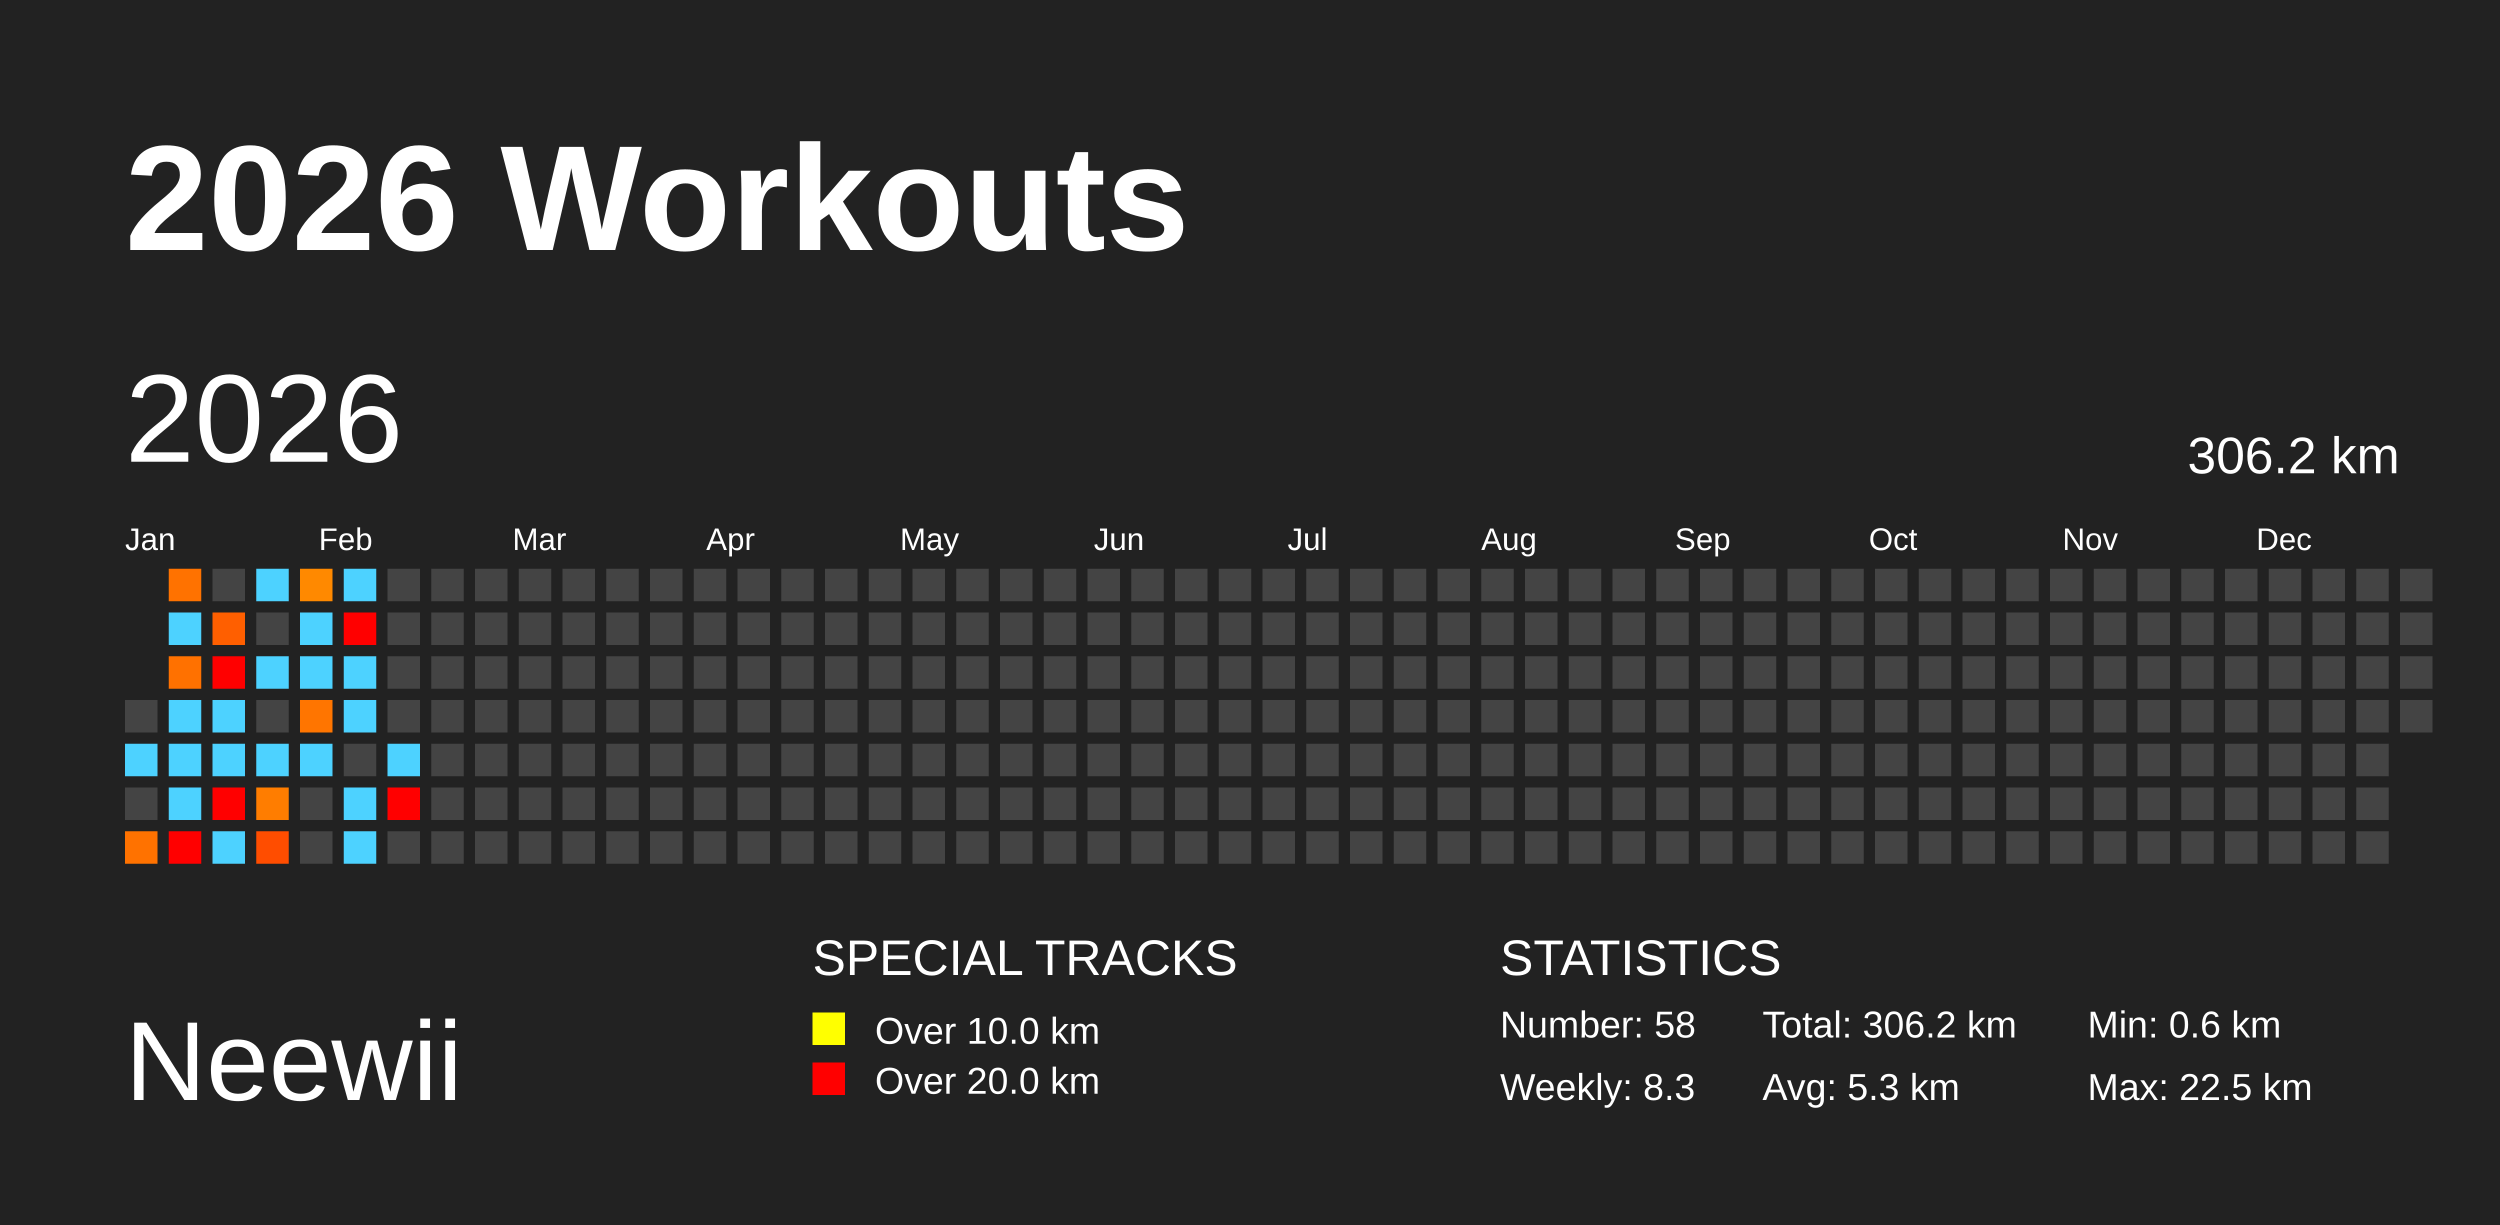
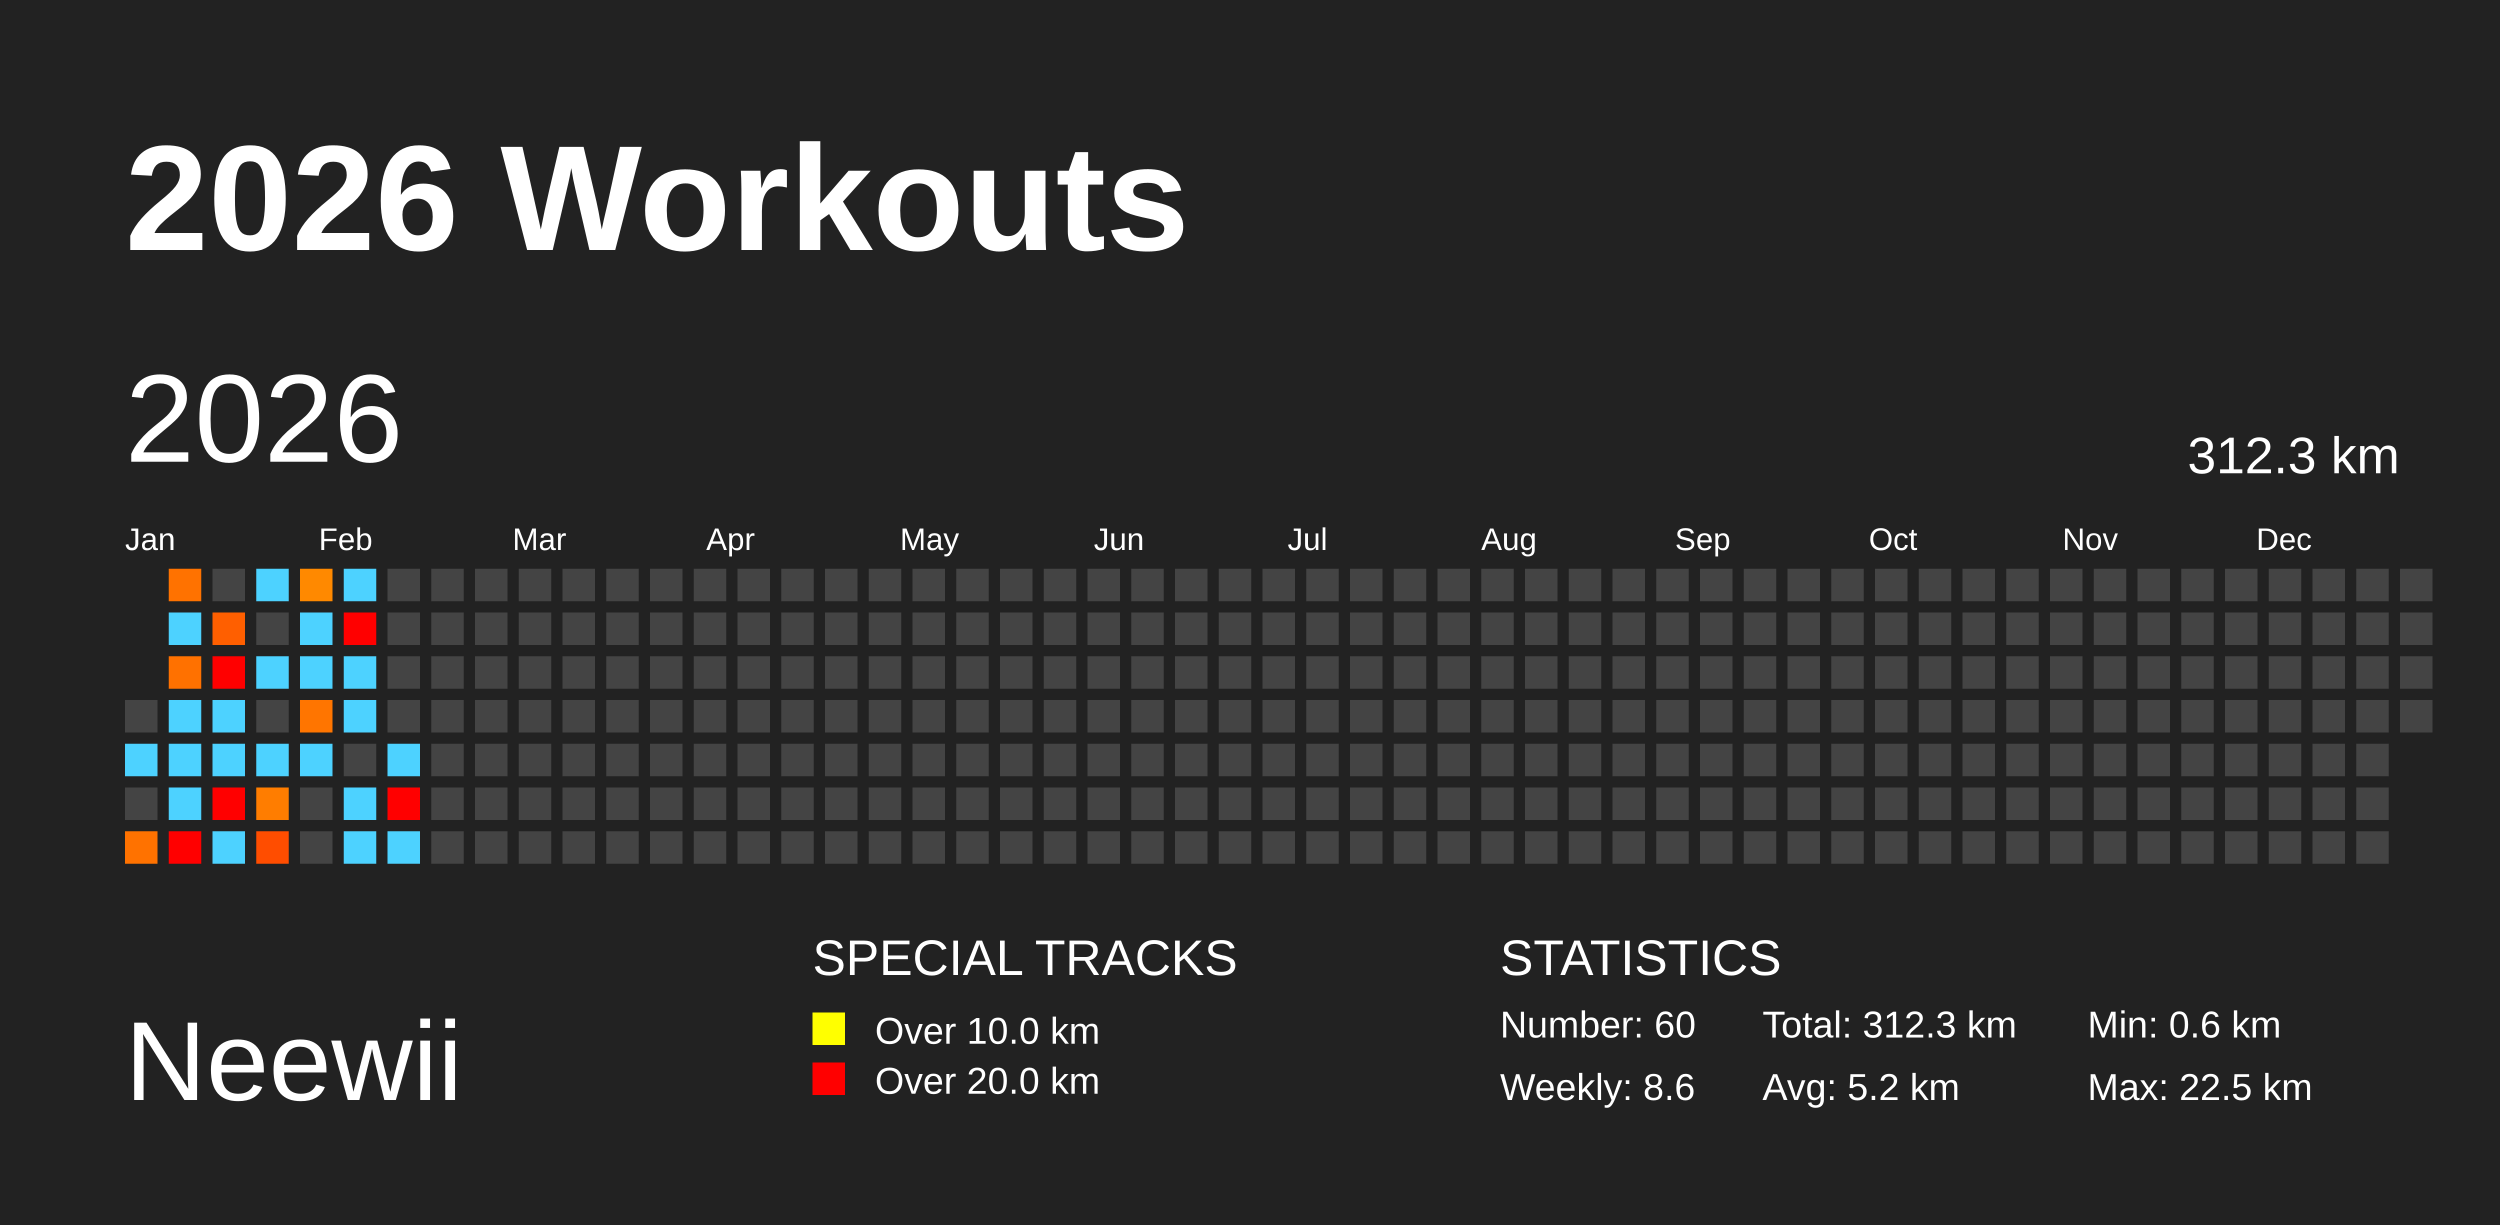
<svg xmlns="http://www.w3.org/2000/svg" baseProfile="full" height="98mm" version="1.1" viewBox="0,0,200,98" width="200mm">
  <defs />
  <rect fill="#222222" height="98" width="200" x="0" y="0" />
  <text fill="#FFFFFF" style="font-size:12px; font-family:Arial; font-weight:bold;" x="10" y="20">2026 Workouts</text>
  <text fill="#FFFFFF" style="font-size:9px; font-family:Arial" x="10" y="88">Neewii</text>
  <text fill="#FFFFFF" style="font-size:4px; font-family:Arial" x="65" y="78">SPECIAL TRACKS</text>
  <rect fill="yellow" height="2.6" width="2.6" x="65" y="81" />
  <text fill="#FFFFFF" style="font-size:3px; font-family:Arial" x="70" y="83.5">Over 10.0 km</text>
  <rect fill="red" height="2.6" width="2.6" x="65" y="85" />
  <text fill="#FFFFFF" style="font-size:3px; font-family:Arial" x="70" y="87.5">Over 20.0 km</text>
  <text fill="#FFFFFF" style="font-size:4px; font-family:Arial" x="120" y="78">STATISTICS</text>
-   <text fill="#FFFFFF" style="font-size:3px; font-family:Arial" x="120" y="83">Number: 58</text>
-   <text fill="#FFFFFF" style="font-size:3px; font-family:Arial" x="120" y="88">Weekly: 8.3</text>
-   <text fill="#FFFFFF" style="font-size:3px; font-family:Arial" x="141" y="83">Total: 306.2 km</text>
-   <text fill="#FFFFFF" style="font-size:3px; font-family:Arial" x="141" y="88">Avg: 5.3 km</text>
+   <text fill="#FFFFFF" style="font-size:3px; font-family:Arial" x="120" y="83">Number: 60</text>
+   <text fill="#FFFFFF" style="font-size:3px; font-family:Arial" x="120" y="88">Weekly: 8.6</text>
+   <text fill="#FFFFFF" style="font-size:3px; font-family:Arial" x="141" y="83">Total: 312.3 km</text>
+   <text fill="#FFFFFF" style="font-size:3px; font-family:Arial" x="141" y="88">Avg: 5.2 km</text>
  <text fill="#FFFFFF" style="font-size:3px; font-family:Arial" x="167" y="83">Min: 0.6 km</text>
  <text fill="#FFFFFF" style="font-size:3px; font-family:Arial" x="167" y="88">Max: 22.5 km</text>
  <text dominant-baseline="hanging" fill="#FFFFFF" style="font-size:10.0px; font-family:Arial;" x="10" y="30">2026</text>
-   <text dominant-baseline="hanging" fill="#FFFFFF" style="font-size:4.125px; font-family:Arial;" x="175" y="35">306.2 km</text>
+   <text dominant-baseline="hanging" fill="#FFFFFF" style="font-size:4.125px; font-family:Arial;" x="175" y="35">312.3 km</text>
  <text fill="#FFFFFF" style="font-size:2.5px; font-family:Arial" x="10.0" y="44">Jan</text>
  <text fill="#FFFFFF" style="font-size:2.5px; font-family:Arial" x="25.5" y="44">Feb</text>
  <text fill="#FFFFFF" style="font-size:2.5px; font-family:Arial" x="41.0" y="44">Mar</text>
  <text fill="#FFFFFF" style="font-size:2.5px; font-family:Arial" x="56.5" y="44">Apr</text>
  <text fill="#FFFFFF" style="font-size:2.5px; font-family:Arial" x="72.0" y="44">May</text>
  <text fill="#FFFFFF" style="font-size:2.5px; font-family:Arial" x="87.5" y="44">Jun</text>
  <text fill="#FFFFFF" style="font-size:2.5px; font-family:Arial" x="103.0" y="44">Jul</text>
  <text fill="#FFFFFF" style="font-size:2.5px; font-family:Arial" x="118.5" y="44">Aug</text>
  <text fill="#FFFFFF" style="font-size:2.5px; font-family:Arial" x="134.0" y="44">Sep</text>
  <text fill="#FFFFFF" style="font-size:2.5px; font-family:Arial" x="149.5" y="44">Oct</text>
  <text fill="#FFFFFF" style="font-size:2.5px; font-family:Arial" x="165.0" y="44">Nov</text>
  <text fill="#FFFFFF" style="font-size:2.5px; font-family:Arial" x="180.5" y="44">Dec</text>
  <rect fill="#444444" height="2.6" width="2.6" x="10.0" y="56.0" />
  <rect fill="#4dd2ff" height="2.6" width="2.6" x="10.0" y="59.5" />
  <rect fill="#444444" height="2.6" width="2.6" x="10.0" y="63.0" />
  <rect fill="#ff7200" height="2.6" width="2.6" x="10.0" y="66.5" />
  <rect fill="#ff7200" height="2.6" width="2.6" x="13.5" y="45.5" />
  <rect fill="#4dd2ff" height="2.6" width="2.6" x="13.5" y="49.0" />
  <rect fill="#ff7100" height="2.6" width="2.6" x="13.5" y="52.5" />
  <rect fill="#4dd2ff" height="2.6" width="2.6" x="13.5" y="56.0" />
  <rect fill="#4dd2ff" height="2.6" width="2.6" x="13.5" y="59.5" />
  <rect fill="#4dd2ff" height="2.6" width="2.6" x="13.5" y="63.0" />
  <rect fill="red" height="2.6" width="2.6" x="13.5" y="66.5" />
  <rect fill="#444444" height="2.6" width="2.6" x="17.0" y="45.5" />
  <rect fill="#ff5f00" height="2.6" width="2.6" x="17.0" y="49.0" />
  <rect fill="red" height="2.6" width="2.6" x="17.0" y="52.5" />
  <rect fill="#4dd2ff" height="2.6" width="2.6" x="17.0" y="56.0" />
  <rect fill="#4dd2ff" height="2.6" width="2.6" x="17.0" y="59.5" />
  <rect fill="red" height="2.6" width="2.6" x="17.0" y="63.0" />
  <rect fill="#4dd2ff" height="2.6" width="2.6" x="17.0" y="66.5" />
  <rect fill="#4dd2ff" height="2.6" width="2.6" x="20.5" y="45.5" />
  <rect fill="#444444" height="2.6" width="2.6" x="20.5" y="49.0" />
  <rect fill="#4dd2ff" height="2.6" width="2.6" x="20.5" y="52.5" />
  <rect fill="#444444" height="2.6" width="2.6" x="20.5" y="56.0" />
  <rect fill="#4dd2ff" height="2.6" width="2.6" x="20.5" y="59.5" />
  <rect fill="#ff7d00" height="2.6" width="2.6" x="20.5" y="63.0" />
  <rect fill="#ff4d00" height="2.6" width="2.6" x="20.5" y="66.5" />
  <rect fill="#ff8900" height="2.6" width="2.6" x="24.0" y="45.5" />
  <rect fill="#4dd2ff" height="2.6" width="2.6" x="24.0" y="49.0" />
  <rect fill="#4dd2ff" height="2.6" width="2.6" x="24.0" y="52.5" />
  <rect fill="#ff7500" height="2.6" width="2.6" x="24.0" y="56.0" />
  <rect fill="#4dd2ff" height="2.6" width="2.6" x="24.0" y="59.5" />
  <rect fill="#444444" height="2.6" width="2.6" x="24.0" y="63.0" />
  <rect fill="#444444" height="2.6" width="2.6" x="24.0" y="66.5" />
  <rect fill="#4dd2ff" height="2.6" width="2.6" x="27.5" y="45.5" />
  <rect fill="red" height="2.6" width="2.6" x="27.5" y="49.0" />
  <rect fill="#4dd2ff" height="2.6" width="2.6" x="27.5" y="52.5" />
  <rect fill="#4dd2ff" height="2.6" width="2.6" x="27.5" y="56.0" />
  <rect fill="#444444" height="2.6" width="2.6" x="27.5" y="59.5" />
  <rect fill="#4dd2ff" height="2.6" width="2.6" x="27.5" y="63.0" />
  <rect fill="#4dd2ff" height="2.6" width="2.6" x="27.5" y="66.5" />
  <rect fill="#444444" height="2.6" width="2.6" x="31.0" y="45.5" />
  <rect fill="#444444" height="2.6" width="2.6" x="31.0" y="49.0" />
  <rect fill="#444444" height="2.6" width="2.6" x="31.0" y="52.5" />
  <rect fill="#444444" height="2.6" width="2.6" x="31.0" y="56.0" />
  <rect fill="#4dd2ff" height="2.6" width="2.6" x="31.0" y="59.5" />
  <rect fill="red" height="2.6" width="2.6" x="31.0" y="63.0" />
-   <rect fill="#444444" height="2.6" width="2.6" x="31.0" y="66.5" />
+   <rect fill="#4dd2ff" height="2.6" width="2.6" x="31.0" y="66.5" />
  <rect fill="#444444" height="2.6" width="2.6" x="34.5" y="45.5" />
  <rect fill="#444444" height="2.6" width="2.6" x="34.5" y="49.0" />
  <rect fill="#444444" height="2.6" width="2.6" x="34.5" y="52.5" />
  <rect fill="#444444" height="2.6" width="2.6" x="34.5" y="56.0" />
  <rect fill="#444444" height="2.6" width="2.6" x="34.5" y="59.5" />
  <rect fill="#444444" height="2.6" width="2.6" x="34.5" y="63.0" />
  <rect fill="#444444" height="2.6" width="2.6" x="34.5" y="66.5" />
  <rect fill="#444444" height="2.6" width="2.6" x="38.0" y="45.5" />
  <rect fill="#444444" height="2.6" width="2.6" x="38.0" y="49.0" />
  <rect fill="#444444" height="2.6" width="2.6" x="38.0" y="52.5" />
  <rect fill="#444444" height="2.6" width="2.6" x="38.0" y="56.0" />
  <rect fill="#444444" height="2.6" width="2.6" x="38.0" y="59.5" />
  <rect fill="#444444" height="2.6" width="2.6" x="38.0" y="63.0" />
  <rect fill="#444444" height="2.6" width="2.6" x="38.0" y="66.5" />
  <rect fill="#444444" height="2.6" width="2.6" x="41.5" y="45.5" />
  <rect fill="#444444" height="2.6" width="2.6" x="41.5" y="49.0" />
  <rect fill="#444444" height="2.6" width="2.6" x="41.5" y="52.5" />
  <rect fill="#444444" height="2.6" width="2.6" x="41.5" y="56.0" />
  <rect fill="#444444" height="2.6" width="2.6" x="41.5" y="59.5" />
  <rect fill="#444444" height="2.6" width="2.6" x="41.5" y="63.0" />
  <rect fill="#444444" height="2.6" width="2.6" x="41.5" y="66.5" />
  <rect fill="#444444" height="2.6" width="2.6" x="45.0" y="45.5" />
  <rect fill="#444444" height="2.6" width="2.6" x="45.0" y="49.0" />
  <rect fill="#444444" height="2.6" width="2.6" x="45.0" y="52.5" />
  <rect fill="#444444" height="2.6" width="2.6" x="45.0" y="56.0" />
  <rect fill="#444444" height="2.6" width="2.6" x="45.0" y="59.5" />
  <rect fill="#444444" height="2.6" width="2.6" x="45.0" y="63.0" />
  <rect fill="#444444" height="2.6" width="2.6" x="45.0" y="66.5" />
  <rect fill="#444444" height="2.6" width="2.6" x="48.5" y="45.5" />
  <rect fill="#444444" height="2.6" width="2.6" x="48.5" y="49.0" />
  <rect fill="#444444" height="2.6" width="2.6" x="48.5" y="52.5" />
  <rect fill="#444444" height="2.6" width="2.6" x="48.5" y="56.0" />
  <rect fill="#444444" height="2.6" width="2.6" x="48.5" y="59.5" />
  <rect fill="#444444" height="2.6" width="2.6" x="48.5" y="63.0" />
  <rect fill="#444444" height="2.6" width="2.6" x="48.5" y="66.5" />
  <rect fill="#444444" height="2.6" width="2.6" x="52.0" y="45.5" />
  <rect fill="#444444" height="2.6" width="2.6" x="52.0" y="49.0" />
  <rect fill="#444444" height="2.6" width="2.6" x="52.0" y="52.5" />
  <rect fill="#444444" height="2.6" width="2.6" x="52.0" y="56.0" />
  <rect fill="#444444" height="2.6" width="2.6" x="52.0" y="59.5" />
  <rect fill="#444444" height="2.6" width="2.6" x="52.0" y="63.0" />
  <rect fill="#444444" height="2.6" width="2.6" x="52.0" y="66.5" />
  <rect fill="#444444" height="2.6" width="2.6" x="55.5" y="45.5" />
  <rect fill="#444444" height="2.6" width="2.6" x="55.5" y="49.0" />
  <rect fill="#444444" height="2.6" width="2.6" x="55.5" y="52.5" />
  <rect fill="#444444" height="2.6" width="2.6" x="55.5" y="56.0" />
  <rect fill="#444444" height="2.6" width="2.6" x="55.5" y="59.5" />
  <rect fill="#444444" height="2.6" width="2.6" x="55.5" y="63.0" />
  <rect fill="#444444" height="2.6" width="2.6" x="55.5" y="66.5" />
  <rect fill="#444444" height="2.6" width="2.6" x="59.0" y="45.5" />
  <rect fill="#444444" height="2.6" width="2.6" x="59.0" y="49.0" />
  <rect fill="#444444" height="2.6" width="2.6" x="59.0" y="52.5" />
  <rect fill="#444444" height="2.6" width="2.6" x="59.0" y="56.0" />
  <rect fill="#444444" height="2.6" width="2.6" x="59.0" y="59.5" />
  <rect fill="#444444" height="2.6" width="2.6" x="59.0" y="63.0" />
  <rect fill="#444444" height="2.6" width="2.6" x="59.0" y="66.5" />
  <rect fill="#444444" height="2.6" width="2.6" x="62.5" y="45.5" />
  <rect fill="#444444" height="2.6" width="2.6" x="62.5" y="49.0" />
  <rect fill="#444444" height="2.6" width="2.6" x="62.5" y="52.5" />
  <rect fill="#444444" height="2.6" width="2.6" x="62.5" y="56.0" />
  <rect fill="#444444" height="2.6" width="2.6" x="62.5" y="59.5" />
  <rect fill="#444444" height="2.6" width="2.6" x="62.5" y="63.0" />
  <rect fill="#444444" height="2.6" width="2.6" x="62.5" y="66.5" />
  <rect fill="#444444" height="2.6" width="2.6" x="66.0" y="45.5" />
  <rect fill="#444444" height="2.6" width="2.6" x="66.0" y="49.0" />
  <rect fill="#444444" height="2.6" width="2.6" x="66.0" y="52.5" />
  <rect fill="#444444" height="2.6" width="2.6" x="66.0" y="56.0" />
  <rect fill="#444444" height="2.6" width="2.6" x="66.0" y="59.5" />
  <rect fill="#444444" height="2.6" width="2.6" x="66.0" y="63.0" />
  <rect fill="#444444" height="2.6" width="2.6" x="66.0" y="66.5" />
  <rect fill="#444444" height="2.6" width="2.6" x="69.5" y="45.5" />
  <rect fill="#444444" height="2.6" width="2.6" x="69.5" y="49.0" />
  <rect fill="#444444" height="2.6" width="2.6" x="69.5" y="52.5" />
  <rect fill="#444444" height="2.6" width="2.6" x="69.5" y="56.0" />
  <rect fill="#444444" height="2.6" width="2.6" x="69.5" y="59.5" />
  <rect fill="#444444" height="2.6" width="2.6" x="69.5" y="63.0" />
  <rect fill="#444444" height="2.6" width="2.6" x="69.5" y="66.5" />
  <rect fill="#444444" height="2.6" width="2.6" x="73.0" y="45.5" />
  <rect fill="#444444" height="2.6" width="2.6" x="73.0" y="49.0" />
  <rect fill="#444444" height="2.6" width="2.6" x="73.0" y="52.5" />
  <rect fill="#444444" height="2.6" width="2.6" x="73.0" y="56.0" />
  <rect fill="#444444" height="2.6" width="2.6" x="73.0" y="59.5" />
  <rect fill="#444444" height="2.6" width="2.6" x="73.0" y="63.0" />
  <rect fill="#444444" height="2.6" width="2.6" x="73.0" y="66.5" />
  <rect fill="#444444" height="2.6" width="2.6" x="76.5" y="45.5" />
  <rect fill="#444444" height="2.6" width="2.6" x="76.5" y="49.0" />
  <rect fill="#444444" height="2.6" width="2.6" x="76.5" y="52.5" />
  <rect fill="#444444" height="2.6" width="2.6" x="76.5" y="56.0" />
  <rect fill="#444444" height="2.6" width="2.6" x="76.5" y="59.5" />
  <rect fill="#444444" height="2.6" width="2.6" x="76.5" y="63.0" />
  <rect fill="#444444" height="2.6" width="2.6" x="76.5" y="66.5" />
  <rect fill="#444444" height="2.6" width="2.6" x="80.0" y="45.5" />
  <rect fill="#444444" height="2.6" width="2.6" x="80.0" y="49.0" />
  <rect fill="#444444" height="2.6" width="2.6" x="80.0" y="52.5" />
  <rect fill="#444444" height="2.6" width="2.6" x="80.0" y="56.0" />
  <rect fill="#444444" height="2.6" width="2.6" x="80.0" y="59.5" />
  <rect fill="#444444" height="2.6" width="2.6" x="80.0" y="63.0" />
  <rect fill="#444444" height="2.6" width="2.6" x="80.0" y="66.5" />
  <rect fill="#444444" height="2.6" width="2.6" x="83.5" y="45.5" />
  <rect fill="#444444" height="2.6" width="2.6" x="83.5" y="49.0" />
  <rect fill="#444444" height="2.6" width="2.6" x="83.5" y="52.5" />
  <rect fill="#444444" height="2.6" width="2.6" x="83.5" y="56.0" />
  <rect fill="#444444" height="2.6" width="2.6" x="83.5" y="59.5" />
  <rect fill="#444444" height="2.6" width="2.6" x="83.5" y="63.0" />
  <rect fill="#444444" height="2.6" width="2.6" x="83.5" y="66.5" />
  <rect fill="#444444" height="2.6" width="2.6" x="87.0" y="45.5" />
  <rect fill="#444444" height="2.6" width="2.6" x="87.0" y="49.0" />
  <rect fill="#444444" height="2.6" width="2.6" x="87.0" y="52.5" />
  <rect fill="#444444" height="2.6" width="2.6" x="87.0" y="56.0" />
  <rect fill="#444444" height="2.6" width="2.6" x="87.0" y="59.5" />
  <rect fill="#444444" height="2.6" width="2.6" x="87.0" y="63.0" />
  <rect fill="#444444" height="2.6" width="2.6" x="87.0" y="66.5" />
  <rect fill="#444444" height="2.6" width="2.6" x="90.5" y="45.5" />
  <rect fill="#444444" height="2.6" width="2.6" x="90.5" y="49.0" />
  <rect fill="#444444" height="2.6" width="2.6" x="90.5" y="52.5" />
  <rect fill="#444444" height="2.6" width="2.6" x="90.5" y="56.0" />
  <rect fill="#444444" height="2.6" width="2.6" x="90.5" y="59.5" />
  <rect fill="#444444" height="2.6" width="2.6" x="90.5" y="63.0" />
  <rect fill="#444444" height="2.6" width="2.6" x="90.5" y="66.5" />
  <rect fill="#444444" height="2.6" width="2.6" x="94.0" y="45.5" />
  <rect fill="#444444" height="2.6" width="2.6" x="94.0" y="49.0" />
  <rect fill="#444444" height="2.6" width="2.6" x="94.0" y="52.5" />
  <rect fill="#444444" height="2.6" width="2.6" x="94.0" y="56.0" />
  <rect fill="#444444" height="2.6" width="2.6" x="94.0" y="59.5" />
  <rect fill="#444444" height="2.6" width="2.6" x="94.0" y="63.0" />
  <rect fill="#444444" height="2.6" width="2.6" x="94.0" y="66.5" />
  <rect fill="#444444" height="2.6" width="2.6" x="97.5" y="45.5" />
  <rect fill="#444444" height="2.6" width="2.6" x="97.5" y="49.0" />
  <rect fill="#444444" height="2.6" width="2.6" x="97.5" y="52.5" />
  <rect fill="#444444" height="2.6" width="2.6" x="97.5" y="56.0" />
  <rect fill="#444444" height="2.6" width="2.6" x="97.5" y="59.5" />
  <rect fill="#444444" height="2.6" width="2.6" x="97.5" y="63.0" />
  <rect fill="#444444" height="2.6" width="2.6" x="97.5" y="66.5" />
  <rect fill="#444444" height="2.6" width="2.6" x="101.0" y="45.5" />
  <rect fill="#444444" height="2.6" width="2.6" x="101.0" y="49.0" />
  <rect fill="#444444" height="2.6" width="2.6" x="101.0" y="52.5" />
  <rect fill="#444444" height="2.6" width="2.6" x="101.0" y="56.0" />
  <rect fill="#444444" height="2.6" width="2.6" x="101.0" y="59.5" />
  <rect fill="#444444" height="2.6" width="2.6" x="101.0" y="63.0" />
  <rect fill="#444444" height="2.6" width="2.6" x="101.0" y="66.5" />
  <rect fill="#444444" height="2.6" width="2.6" x="104.5" y="45.5" />
  <rect fill="#444444" height="2.6" width="2.6" x="104.5" y="49.0" />
  <rect fill="#444444" height="2.6" width="2.6" x="104.5" y="52.5" />
  <rect fill="#444444" height="2.6" width="2.6" x="104.5" y="56.0" />
  <rect fill="#444444" height="2.6" width="2.6" x="104.5" y="59.5" />
  <rect fill="#444444" height="2.6" width="2.6" x="104.5" y="63.0" />
  <rect fill="#444444" height="2.6" width="2.6" x="104.5" y="66.5" />
  <rect fill="#444444" height="2.6" width="2.6" x="108.0" y="45.5" />
  <rect fill="#444444" height="2.6" width="2.6" x="108.0" y="49.0" />
  <rect fill="#444444" height="2.6" width="2.6" x="108.0" y="52.5" />
  <rect fill="#444444" height="2.6" width="2.6" x="108.0" y="56.0" />
  <rect fill="#444444" height="2.6" width="2.6" x="108.0" y="59.5" />
  <rect fill="#444444" height="2.6" width="2.6" x="108.0" y="63.0" />
  <rect fill="#444444" height="2.6" width="2.6" x="108.0" y="66.5" />
  <rect fill="#444444" height="2.6" width="2.6" x="111.5" y="45.5" />
  <rect fill="#444444" height="2.6" width="2.6" x="111.5" y="49.0" />
  <rect fill="#444444" height="2.6" width="2.6" x="111.5" y="52.5" />
  <rect fill="#444444" height="2.6" width="2.6" x="111.5" y="56.0" />
  <rect fill="#444444" height="2.6" width="2.6" x="111.5" y="59.5" />
  <rect fill="#444444" height="2.6" width="2.6" x="111.5" y="63.0" />
  <rect fill="#444444" height="2.6" width="2.6" x="111.5" y="66.5" />
  <rect fill="#444444" height="2.6" width="2.6" x="115.0" y="45.5" />
  <rect fill="#444444" height="2.6" width="2.6" x="115.0" y="49.0" />
  <rect fill="#444444" height="2.6" width="2.6" x="115.0" y="52.5" />
  <rect fill="#444444" height="2.6" width="2.6" x="115.0" y="56.0" />
  <rect fill="#444444" height="2.6" width="2.6" x="115.0" y="59.5" />
  <rect fill="#444444" height="2.6" width="2.6" x="115.0" y="63.0" />
  <rect fill="#444444" height="2.6" width="2.6" x="115.0" y="66.5" />
  <rect fill="#444444" height="2.6" width="2.6" x="118.5" y="45.5" />
  <rect fill="#444444" height="2.6" width="2.6" x="118.5" y="49.0" />
  <rect fill="#444444" height="2.6" width="2.6" x="118.5" y="52.5" />
  <rect fill="#444444" height="2.6" width="2.6" x="118.5" y="56.0" />
  <rect fill="#444444" height="2.6" width="2.6" x="118.5" y="59.5" />
  <rect fill="#444444" height="2.6" width="2.6" x="118.5" y="63.0" />
  <rect fill="#444444" height="2.6" width="2.6" x="118.5" y="66.5" />
  <rect fill="#444444" height="2.6" width="2.6" x="122.0" y="45.5" />
  <rect fill="#444444" height="2.6" width="2.6" x="122.0" y="49.0" />
  <rect fill="#444444" height="2.6" width="2.6" x="122.0" y="52.5" />
  <rect fill="#444444" height="2.6" width="2.6" x="122.0" y="56.0" />
  <rect fill="#444444" height="2.6" width="2.6" x="122.0" y="59.5" />
  <rect fill="#444444" height="2.6" width="2.6" x="122.0" y="63.0" />
  <rect fill="#444444" height="2.6" width="2.6" x="122.0" y="66.5" />
  <rect fill="#444444" height="2.6" width="2.6" x="125.5" y="45.5" />
  <rect fill="#444444" height="2.6" width="2.6" x="125.5" y="49.0" />
  <rect fill="#444444" height="2.6" width="2.6" x="125.5" y="52.5" />
  <rect fill="#444444" height="2.6" width="2.6" x="125.5" y="56.0" />
  <rect fill="#444444" height="2.6" width="2.6" x="125.5" y="59.5" />
  <rect fill="#444444" height="2.6" width="2.6" x="125.5" y="63.0" />
  <rect fill="#444444" height="2.6" width="2.6" x="125.5" y="66.5" />
  <rect fill="#444444" height="2.6" width="2.6" x="129.0" y="45.5" />
  <rect fill="#444444" height="2.6" width="2.6" x="129.0" y="49.0" />
  <rect fill="#444444" height="2.6" width="2.6" x="129.0" y="52.5" />
  <rect fill="#444444" height="2.6" width="2.6" x="129.0" y="56.0" />
  <rect fill="#444444" height="2.6" width="2.6" x="129.0" y="59.5" />
  <rect fill="#444444" height="2.6" width="2.6" x="129.0" y="63.0" />
  <rect fill="#444444" height="2.6" width="2.6" x="129.0" y="66.5" />
  <rect fill="#444444" height="2.6" width="2.6" x="132.5" y="45.5" />
  <rect fill="#444444" height="2.6" width="2.6" x="132.5" y="49.0" />
  <rect fill="#444444" height="2.6" width="2.6" x="132.5" y="52.5" />
  <rect fill="#444444" height="2.6" width="2.6" x="132.5" y="56.0" />
  <rect fill="#444444" height="2.6" width="2.6" x="132.5" y="59.5" />
  <rect fill="#444444" height="2.6" width="2.6" x="132.5" y="63.0" />
  <rect fill="#444444" height="2.6" width="2.6" x="132.5" y="66.5" />
  <rect fill="#444444" height="2.6" width="2.6" x="136.0" y="45.5" />
  <rect fill="#444444" height="2.6" width="2.6" x="136.0" y="49.0" />
  <rect fill="#444444" height="2.6" width="2.6" x="136.0" y="52.5" />
  <rect fill="#444444" height="2.6" width="2.6" x="136.0" y="56.0" />
  <rect fill="#444444" height="2.6" width="2.6" x="136.0" y="59.5" />
  <rect fill="#444444" height="2.6" width="2.6" x="136.0" y="63.0" />
  <rect fill="#444444" height="2.6" width="2.6" x="136.0" y="66.5" />
  <rect fill="#444444" height="2.6" width="2.6" x="139.5" y="45.5" />
  <rect fill="#444444" height="2.6" width="2.6" x="139.5" y="49.0" />
  <rect fill="#444444" height="2.6" width="2.6" x="139.5" y="52.5" />
  <rect fill="#444444" height="2.6" width="2.6" x="139.5" y="56.0" />
  <rect fill="#444444" height="2.6" width="2.6" x="139.5" y="59.5" />
  <rect fill="#444444" height="2.6" width="2.6" x="139.5" y="63.0" />
  <rect fill="#444444" height="2.6" width="2.6" x="139.5" y="66.5" />
  <rect fill="#444444" height="2.6" width="2.6" x="143.0" y="45.5" />
  <rect fill="#444444" height="2.6" width="2.6" x="143.0" y="49.0" />
  <rect fill="#444444" height="2.6" width="2.6" x="143.0" y="52.5" />
  <rect fill="#444444" height="2.6" width="2.6" x="143.0" y="56.0" />
  <rect fill="#444444" height="2.6" width="2.6" x="143.0" y="59.5" />
  <rect fill="#444444" height="2.6" width="2.6" x="143.0" y="63.0" />
  <rect fill="#444444" height="2.6" width="2.6" x="143.0" y="66.5" />
  <rect fill="#444444" height="2.6" width="2.6" x="146.5" y="45.5" />
  <rect fill="#444444" height="2.6" width="2.6" x="146.5" y="49.0" />
  <rect fill="#444444" height="2.6" width="2.6" x="146.5" y="52.5" />
  <rect fill="#444444" height="2.6" width="2.6" x="146.5" y="56.0" />
  <rect fill="#444444" height="2.6" width="2.6" x="146.5" y="59.5" />
  <rect fill="#444444" height="2.6" width="2.6" x="146.5" y="63.0" />
  <rect fill="#444444" height="2.6" width="2.6" x="146.5" y="66.5" />
  <rect fill="#444444" height="2.6" width="2.6" x="150.0" y="45.5" />
  <rect fill="#444444" height="2.6" width="2.6" x="150.0" y="49.0" />
  <rect fill="#444444" height="2.6" width="2.6" x="150.0" y="52.5" />
  <rect fill="#444444" height="2.6" width="2.6" x="150.0" y="56.0" />
  <rect fill="#444444" height="2.6" width="2.6" x="150.0" y="59.5" />
  <rect fill="#444444" height="2.6" width="2.6" x="150.0" y="63.0" />
  <rect fill="#444444" height="2.6" width="2.6" x="150.0" y="66.5" />
  <rect fill="#444444" height="2.6" width="2.6" x="153.5" y="45.5" />
  <rect fill="#444444" height="2.6" width="2.6" x="153.5" y="49.0" />
  <rect fill="#444444" height="2.6" width="2.6" x="153.5" y="52.5" />
  <rect fill="#444444" height="2.6" width="2.6" x="153.5" y="56.0" />
  <rect fill="#444444" height="2.6" width="2.6" x="153.5" y="59.5" />
  <rect fill="#444444" height="2.6" width="2.6" x="153.5" y="63.0" />
  <rect fill="#444444" height="2.6" width="2.6" x="153.5" y="66.5" />
  <rect fill="#444444" height="2.6" width="2.6" x="157.0" y="45.5" />
  <rect fill="#444444" height="2.6" width="2.6" x="157.0" y="49.0" />
  <rect fill="#444444" height="2.6" width="2.6" x="157.0" y="52.5" />
  <rect fill="#444444" height="2.6" width="2.6" x="157.0" y="56.0" />
  <rect fill="#444444" height="2.6" width="2.6" x="157.0" y="59.5" />
  <rect fill="#444444" height="2.6" width="2.6" x="157.0" y="63.0" />
  <rect fill="#444444" height="2.6" width="2.6" x="157.0" y="66.5" />
  <rect fill="#444444" height="2.6" width="2.6" x="160.5" y="45.5" />
  <rect fill="#444444" height="2.6" width="2.6" x="160.5" y="49.0" />
  <rect fill="#444444" height="2.6" width="2.6" x="160.5" y="52.5" />
  <rect fill="#444444" height="2.6" width="2.6" x="160.5" y="56.0" />
  <rect fill="#444444" height="2.6" width="2.6" x="160.5" y="59.5" />
  <rect fill="#444444" height="2.6" width="2.6" x="160.5" y="63.0" />
  <rect fill="#444444" height="2.6" width="2.6" x="160.5" y="66.5" />
  <rect fill="#444444" height="2.6" width="2.6" x="164.0" y="45.5" />
  <rect fill="#444444" height="2.6" width="2.6" x="164.0" y="49.0" />
  <rect fill="#444444" height="2.6" width="2.6" x="164.0" y="52.5" />
  <rect fill="#444444" height="2.6" width="2.6" x="164.0" y="56.0" />
  <rect fill="#444444" height="2.6" width="2.6" x="164.0" y="59.5" />
  <rect fill="#444444" height="2.6" width="2.6" x="164.0" y="63.0" />
  <rect fill="#444444" height="2.6" width="2.6" x="164.0" y="66.5" />
  <rect fill="#444444" height="2.6" width="2.6" x="167.5" y="45.5" />
  <rect fill="#444444" height="2.6" width="2.6" x="167.5" y="49.0" />
  <rect fill="#444444" height="2.6" width="2.6" x="167.5" y="52.5" />
  <rect fill="#444444" height="2.6" width="2.6" x="167.5" y="56.0" />
  <rect fill="#444444" height="2.6" width="2.6" x="167.5" y="59.5" />
  <rect fill="#444444" height="2.6" width="2.6" x="167.5" y="63.0" />
  <rect fill="#444444" height="2.6" width="2.6" x="167.5" y="66.5" />
  <rect fill="#444444" height="2.6" width="2.6" x="171.0" y="45.5" />
  <rect fill="#444444" height="2.6" width="2.6" x="171.0" y="49.0" />
  <rect fill="#444444" height="2.6" width="2.6" x="171.0" y="52.5" />
  <rect fill="#444444" height="2.6" width="2.6" x="171.0" y="56.0" />
  <rect fill="#444444" height="2.6" width="2.6" x="171.0" y="59.5" />
  <rect fill="#444444" height="2.6" width="2.6" x="171.0" y="63.0" />
  <rect fill="#444444" height="2.6" width="2.6" x="171.0" y="66.5" />
  <rect fill="#444444" height="2.6" width="2.6" x="174.5" y="45.5" />
  <rect fill="#444444" height="2.6" width="2.6" x="174.5" y="49.0" />
  <rect fill="#444444" height="2.6" width="2.6" x="174.5" y="52.5" />
  <rect fill="#444444" height="2.6" width="2.6" x="174.5" y="56.0" />
  <rect fill="#444444" height="2.6" width="2.6" x="174.5" y="59.5" />
  <rect fill="#444444" height="2.6" width="2.6" x="174.5" y="63.0" />
  <rect fill="#444444" height="2.6" width="2.6" x="174.5" y="66.5" />
  <rect fill="#444444" height="2.6" width="2.6" x="178.0" y="45.5" />
  <rect fill="#444444" height="2.6" width="2.6" x="178.0" y="49.0" />
  <rect fill="#444444" height="2.6" width="2.6" x="178.0" y="52.5" />
  <rect fill="#444444" height="2.6" width="2.6" x="178.0" y="56.0" />
  <rect fill="#444444" height="2.6" width="2.6" x="178.0" y="59.5" />
  <rect fill="#444444" height="2.6" width="2.6" x="178.0" y="63.0" />
  <rect fill="#444444" height="2.6" width="2.6" x="178.0" y="66.5" />
  <rect fill="#444444" height="2.6" width="2.6" x="181.5" y="45.5" />
  <rect fill="#444444" height="2.6" width="2.6" x="181.5" y="49.0" />
  <rect fill="#444444" height="2.6" width="2.6" x="181.5" y="52.5" />
  <rect fill="#444444" height="2.6" width="2.6" x="181.5" y="56.0" />
  <rect fill="#444444" height="2.6" width="2.6" x="181.5" y="59.5" />
  <rect fill="#444444" height="2.6" width="2.6" x="181.5" y="63.0" />
  <rect fill="#444444" height="2.6" width="2.6" x="181.5" y="66.5" />
  <rect fill="#444444" height="2.6" width="2.6" x="185.0" y="45.5" />
  <rect fill="#444444" height="2.6" width="2.6" x="185.0" y="49.0" />
  <rect fill="#444444" height="2.6" width="2.6" x="185.0" y="52.5" />
  <rect fill="#444444" height="2.6" width="2.6" x="185.0" y="56.0" />
  <rect fill="#444444" height="2.6" width="2.6" x="185.0" y="59.5" />
  <rect fill="#444444" height="2.6" width="2.6" x="185.0" y="63.0" />
  <rect fill="#444444" height="2.6" width="2.6" x="185.0" y="66.5" />
  <rect fill="#444444" height="2.6" width="2.6" x="188.5" y="45.5" />
  <rect fill="#444444" height="2.6" width="2.6" x="188.5" y="49.0" />
  <rect fill="#444444" height="2.6" width="2.6" x="188.5" y="52.5" />
  <rect fill="#444444" height="2.6" width="2.6" x="188.5" y="56.0" />
  <rect fill="#444444" height="2.6" width="2.6" x="188.5" y="59.5" />
  <rect fill="#444444" height="2.6" width="2.6" x="188.5" y="63.0" />
  <rect fill="#444444" height="2.6" width="2.6" x="188.5" y="66.5" />
  <rect fill="#444444" height="2.6" width="2.6" x="192.0" y="45.5" />
  <rect fill="#444444" height="2.6" width="2.6" x="192.0" y="49.0" />
  <rect fill="#444444" height="2.6" width="2.6" x="192.0" y="52.5" />
  <rect fill="#444444" height="2.6" width="2.6" x="192.0" y="56.0" />
</svg>
